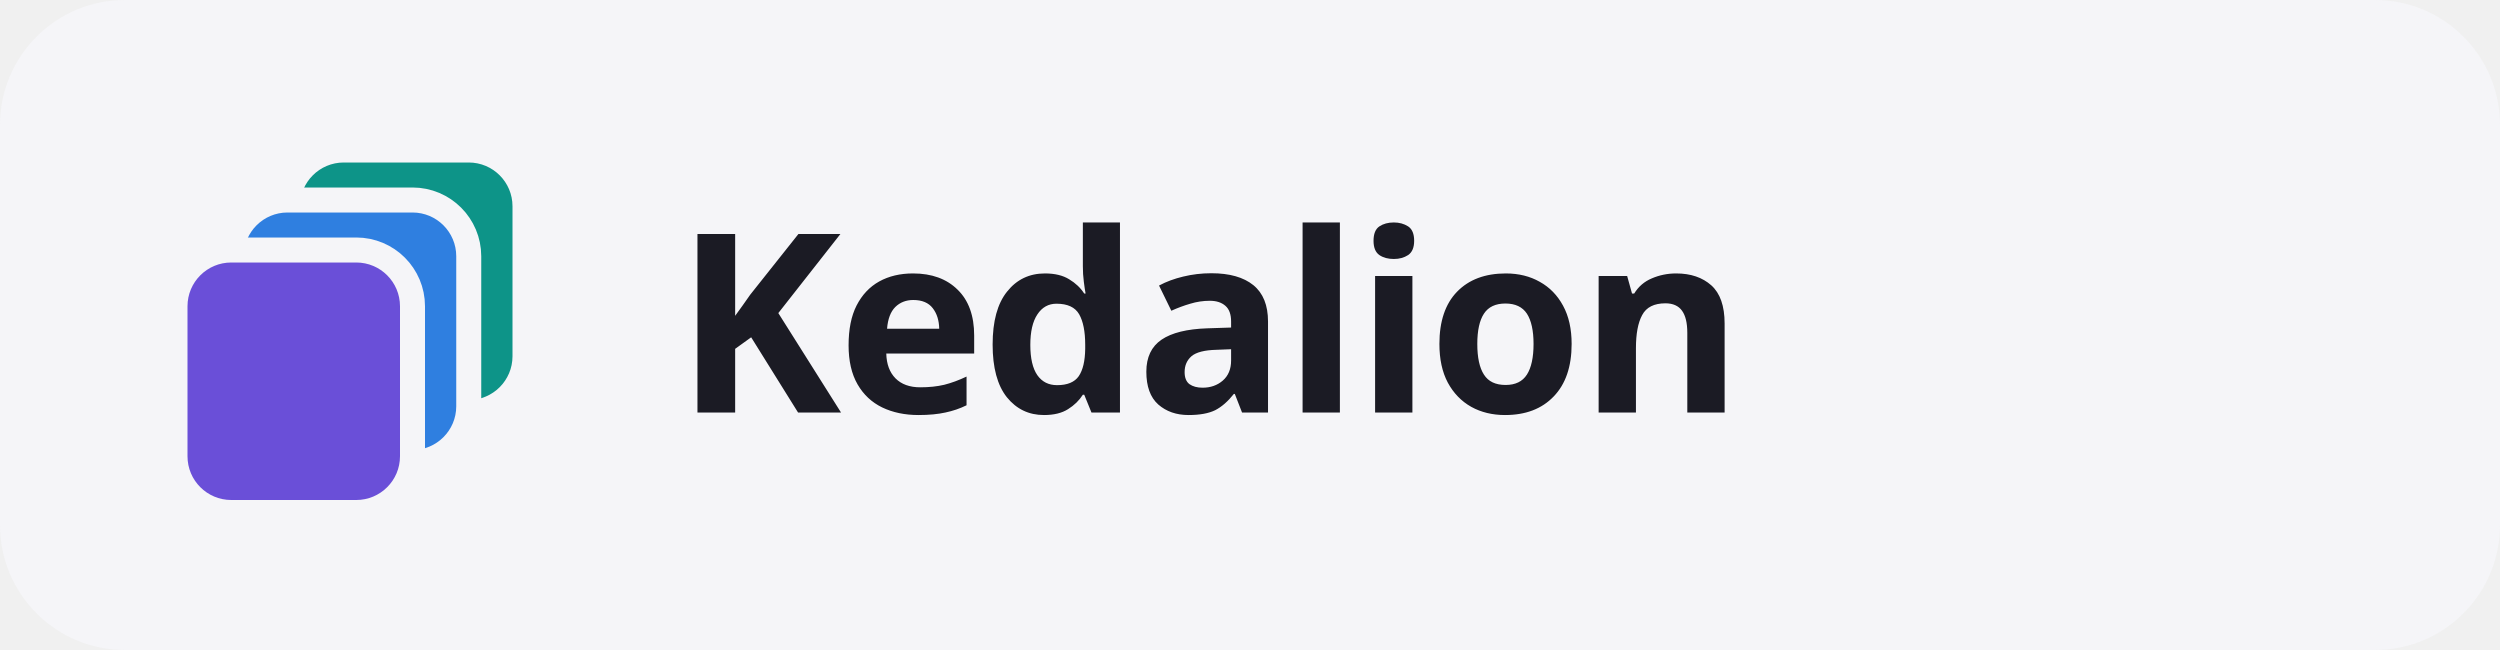
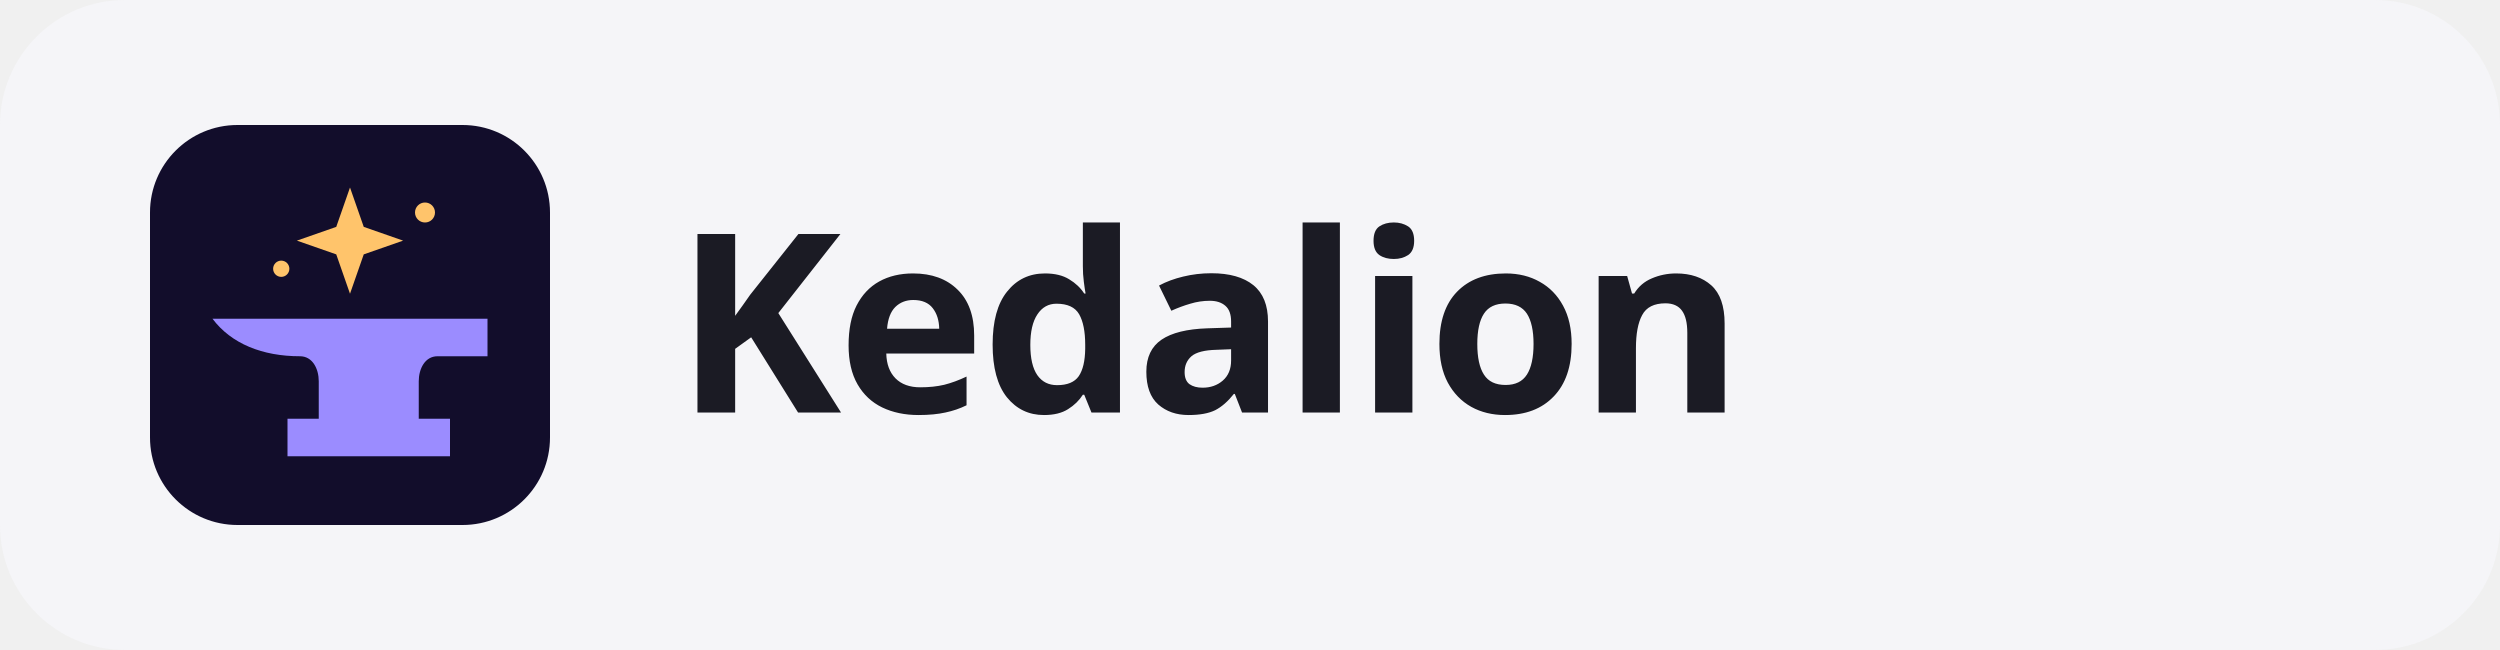
<svg xmlns="http://www.w3.org/2000/svg" viewBox="-12 -10 200 52">
-   <defs>
-     <mask id="stack-w-readme-m1">
-       <rect width="32" height="32" fill="#fff" />
-       <rect x="3" y="11" width="17" height="19" rx="3.5" fill="#000" stroke="#000" stroke-width="4" />
-     </mask>
-     <mask id="stack-w-readme-m2">
-       <rect width="32" height="32" fill="#fff" />
-       <rect x="7.5" y="7" width="17" height="19" rx="3.5" fill="#000" stroke="#000" stroke-width="4" />
-     </mask>
-   </defs>
  <rect x="-12" y="-10" width="200" height="52" rx="10" fill="#f5f5f8" />
-   <rect x="12" y="3" width="17" height="19" rx="3.5" fill="#0d9488" mask="url(#stack-w-readme-m2)" />
-   <rect x="7.5" y="7" width="17" height="19" rx="3.5" fill="#2f7fe0" mask="url(#stack-w-readme-m1)" />
-   <rect x="3" y="11" width="17" height="19" rx="3.5" fill="#6a4fd8" />
+   <g transform="scale(.5)">
+     <rect width="64" height="64" rx="14" fill="#120d2b" />
+     <g transform="translate(0 4)" fill="#ffc46b">
+       <path d="M32 6l2.2 6.3 6.3 2.2-6.3 2.2L32 23l-2.2-6.3-6.3-2.2 6.3-2.2z" />
+       <circle cx="44" cy="10" r="1.6" />
+       <circle cx="21" cy="19" r="1.3" />
+     </g>
+     <path transform="translate(3 4)" d="M7 27h44v6h-8c-2 0-3 2-3 4v6h5v6H19v-6h5v-6c0-2-1-4-3-4-6 0-11-2-14-6z" fill="#9b8cff" />
+   </g>
  <text x="42" y="23" fill="#1b1b24" font-family="Geist, 'Segoe UI', system-ui, sans-serif" font-size="20" font-weight="600" letter-spacing="-.3">Kedalion</text>
</svg>
